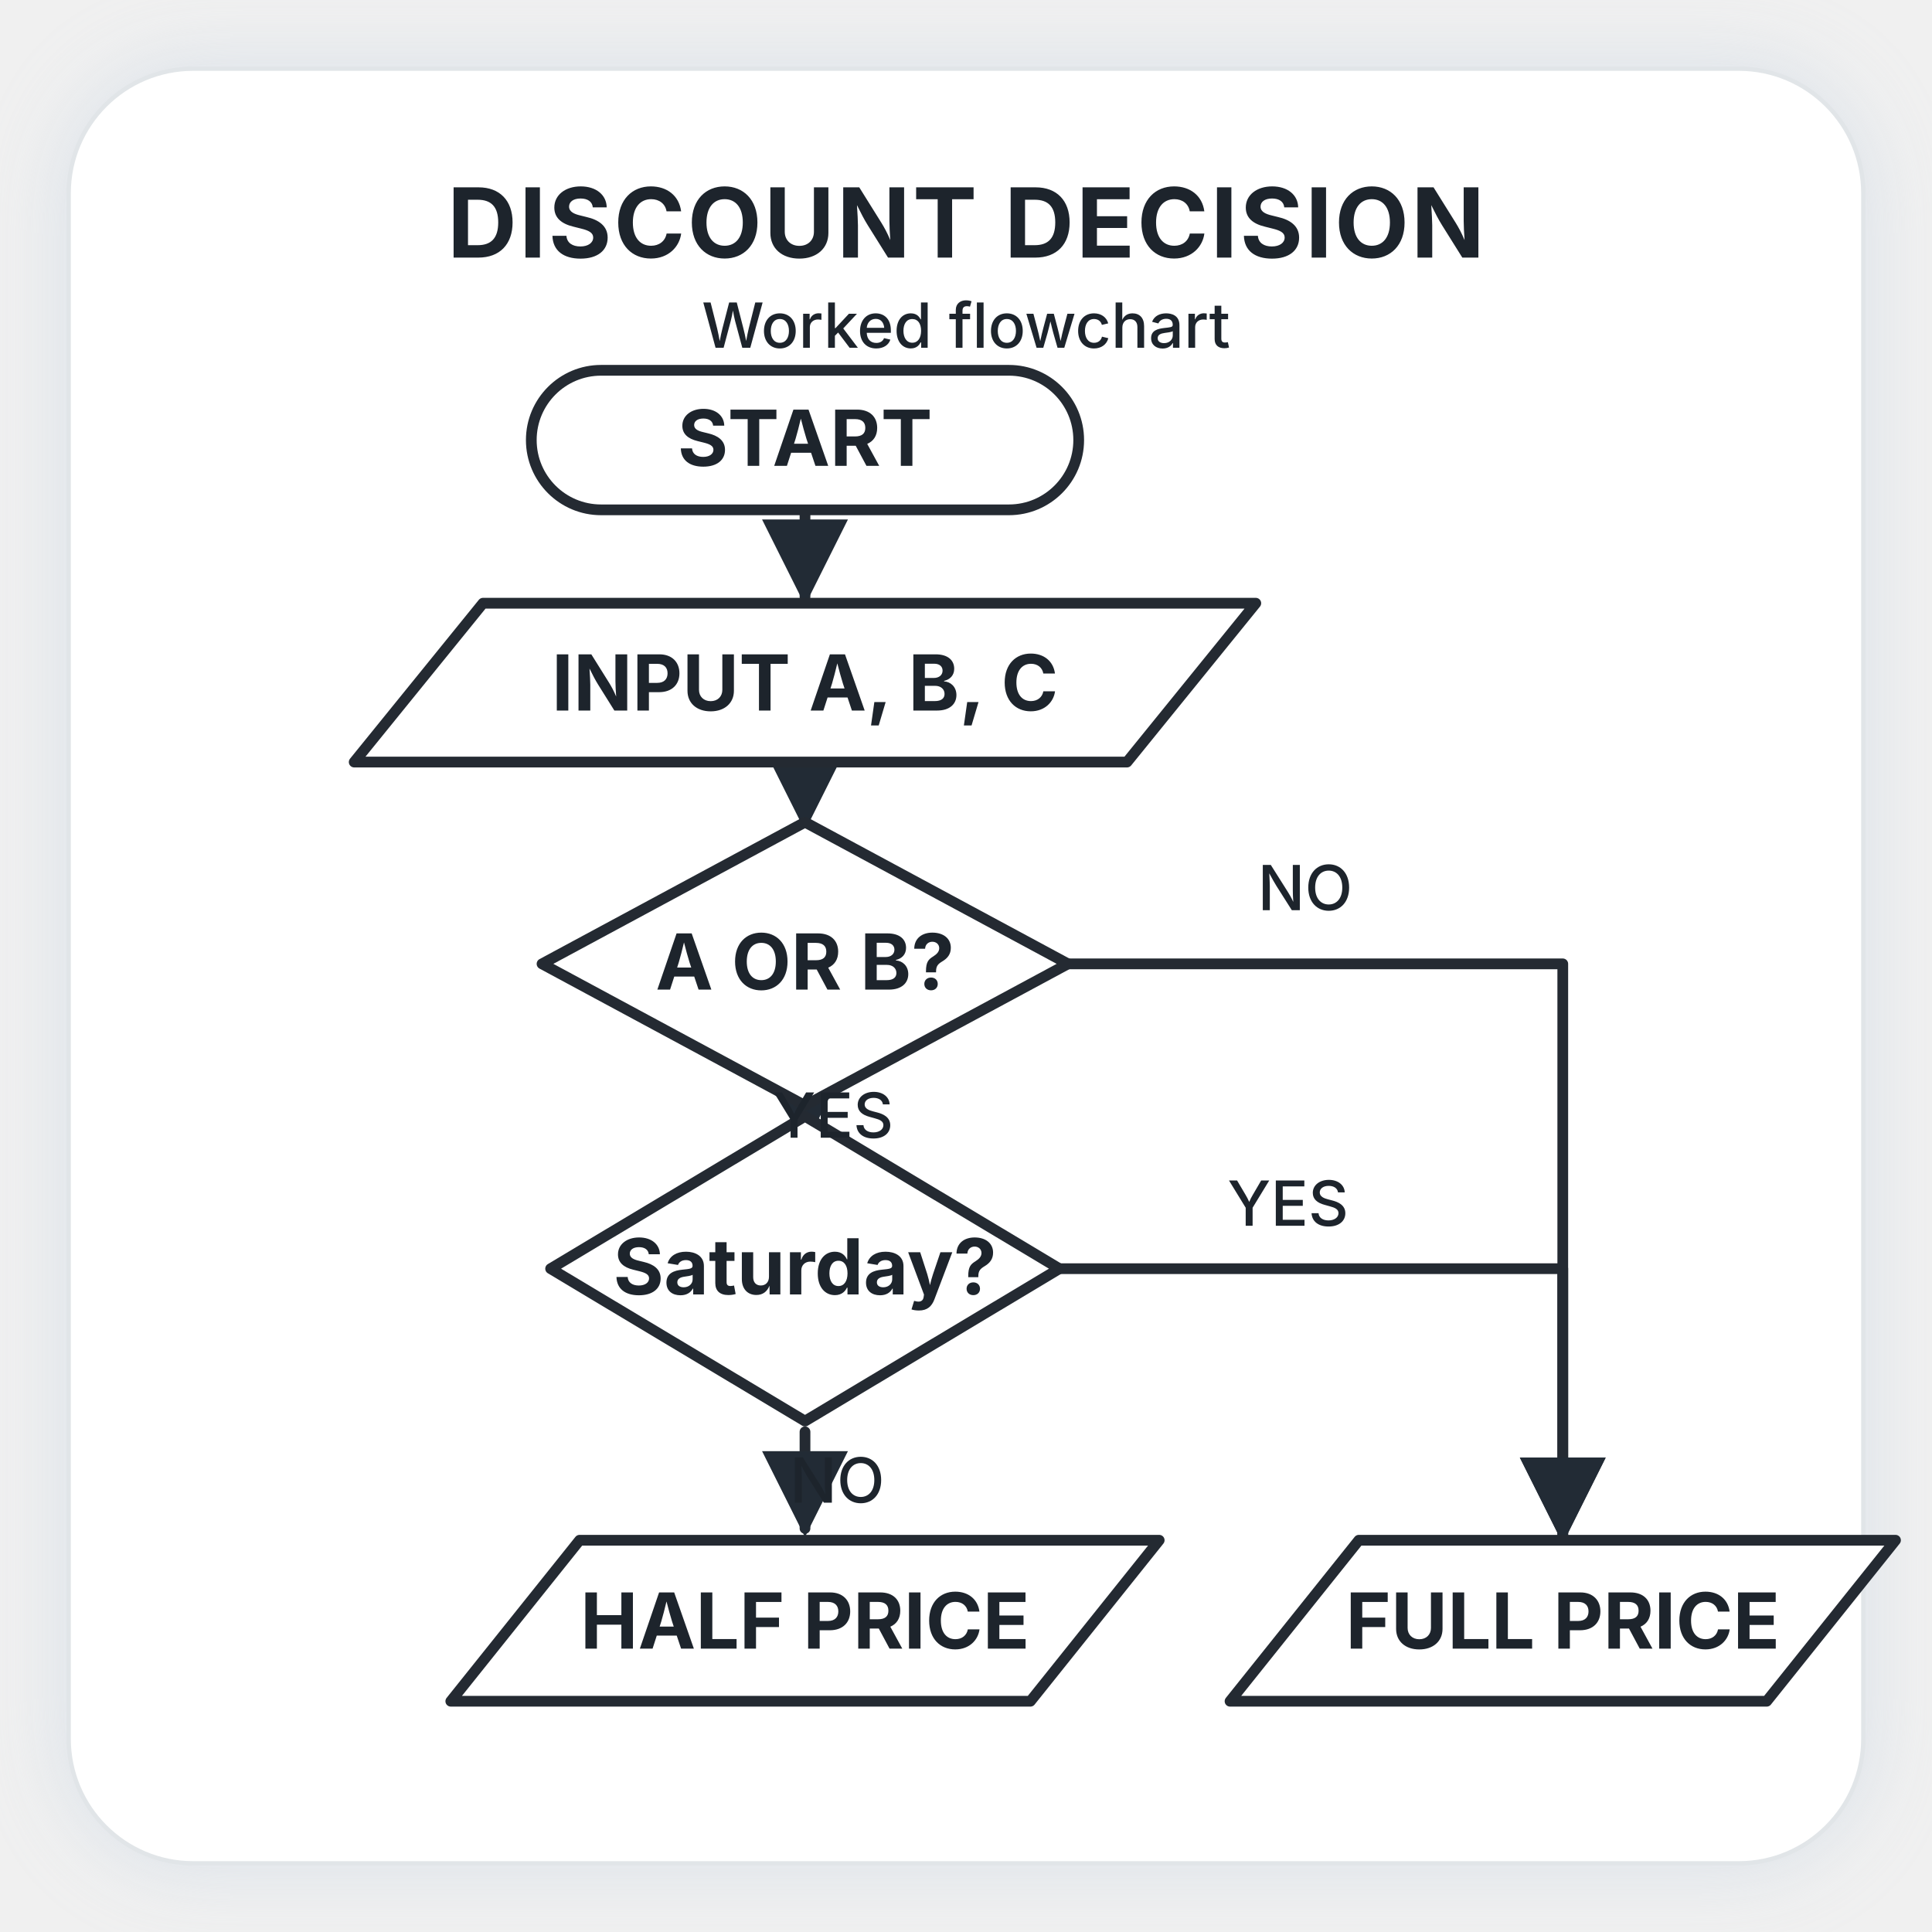
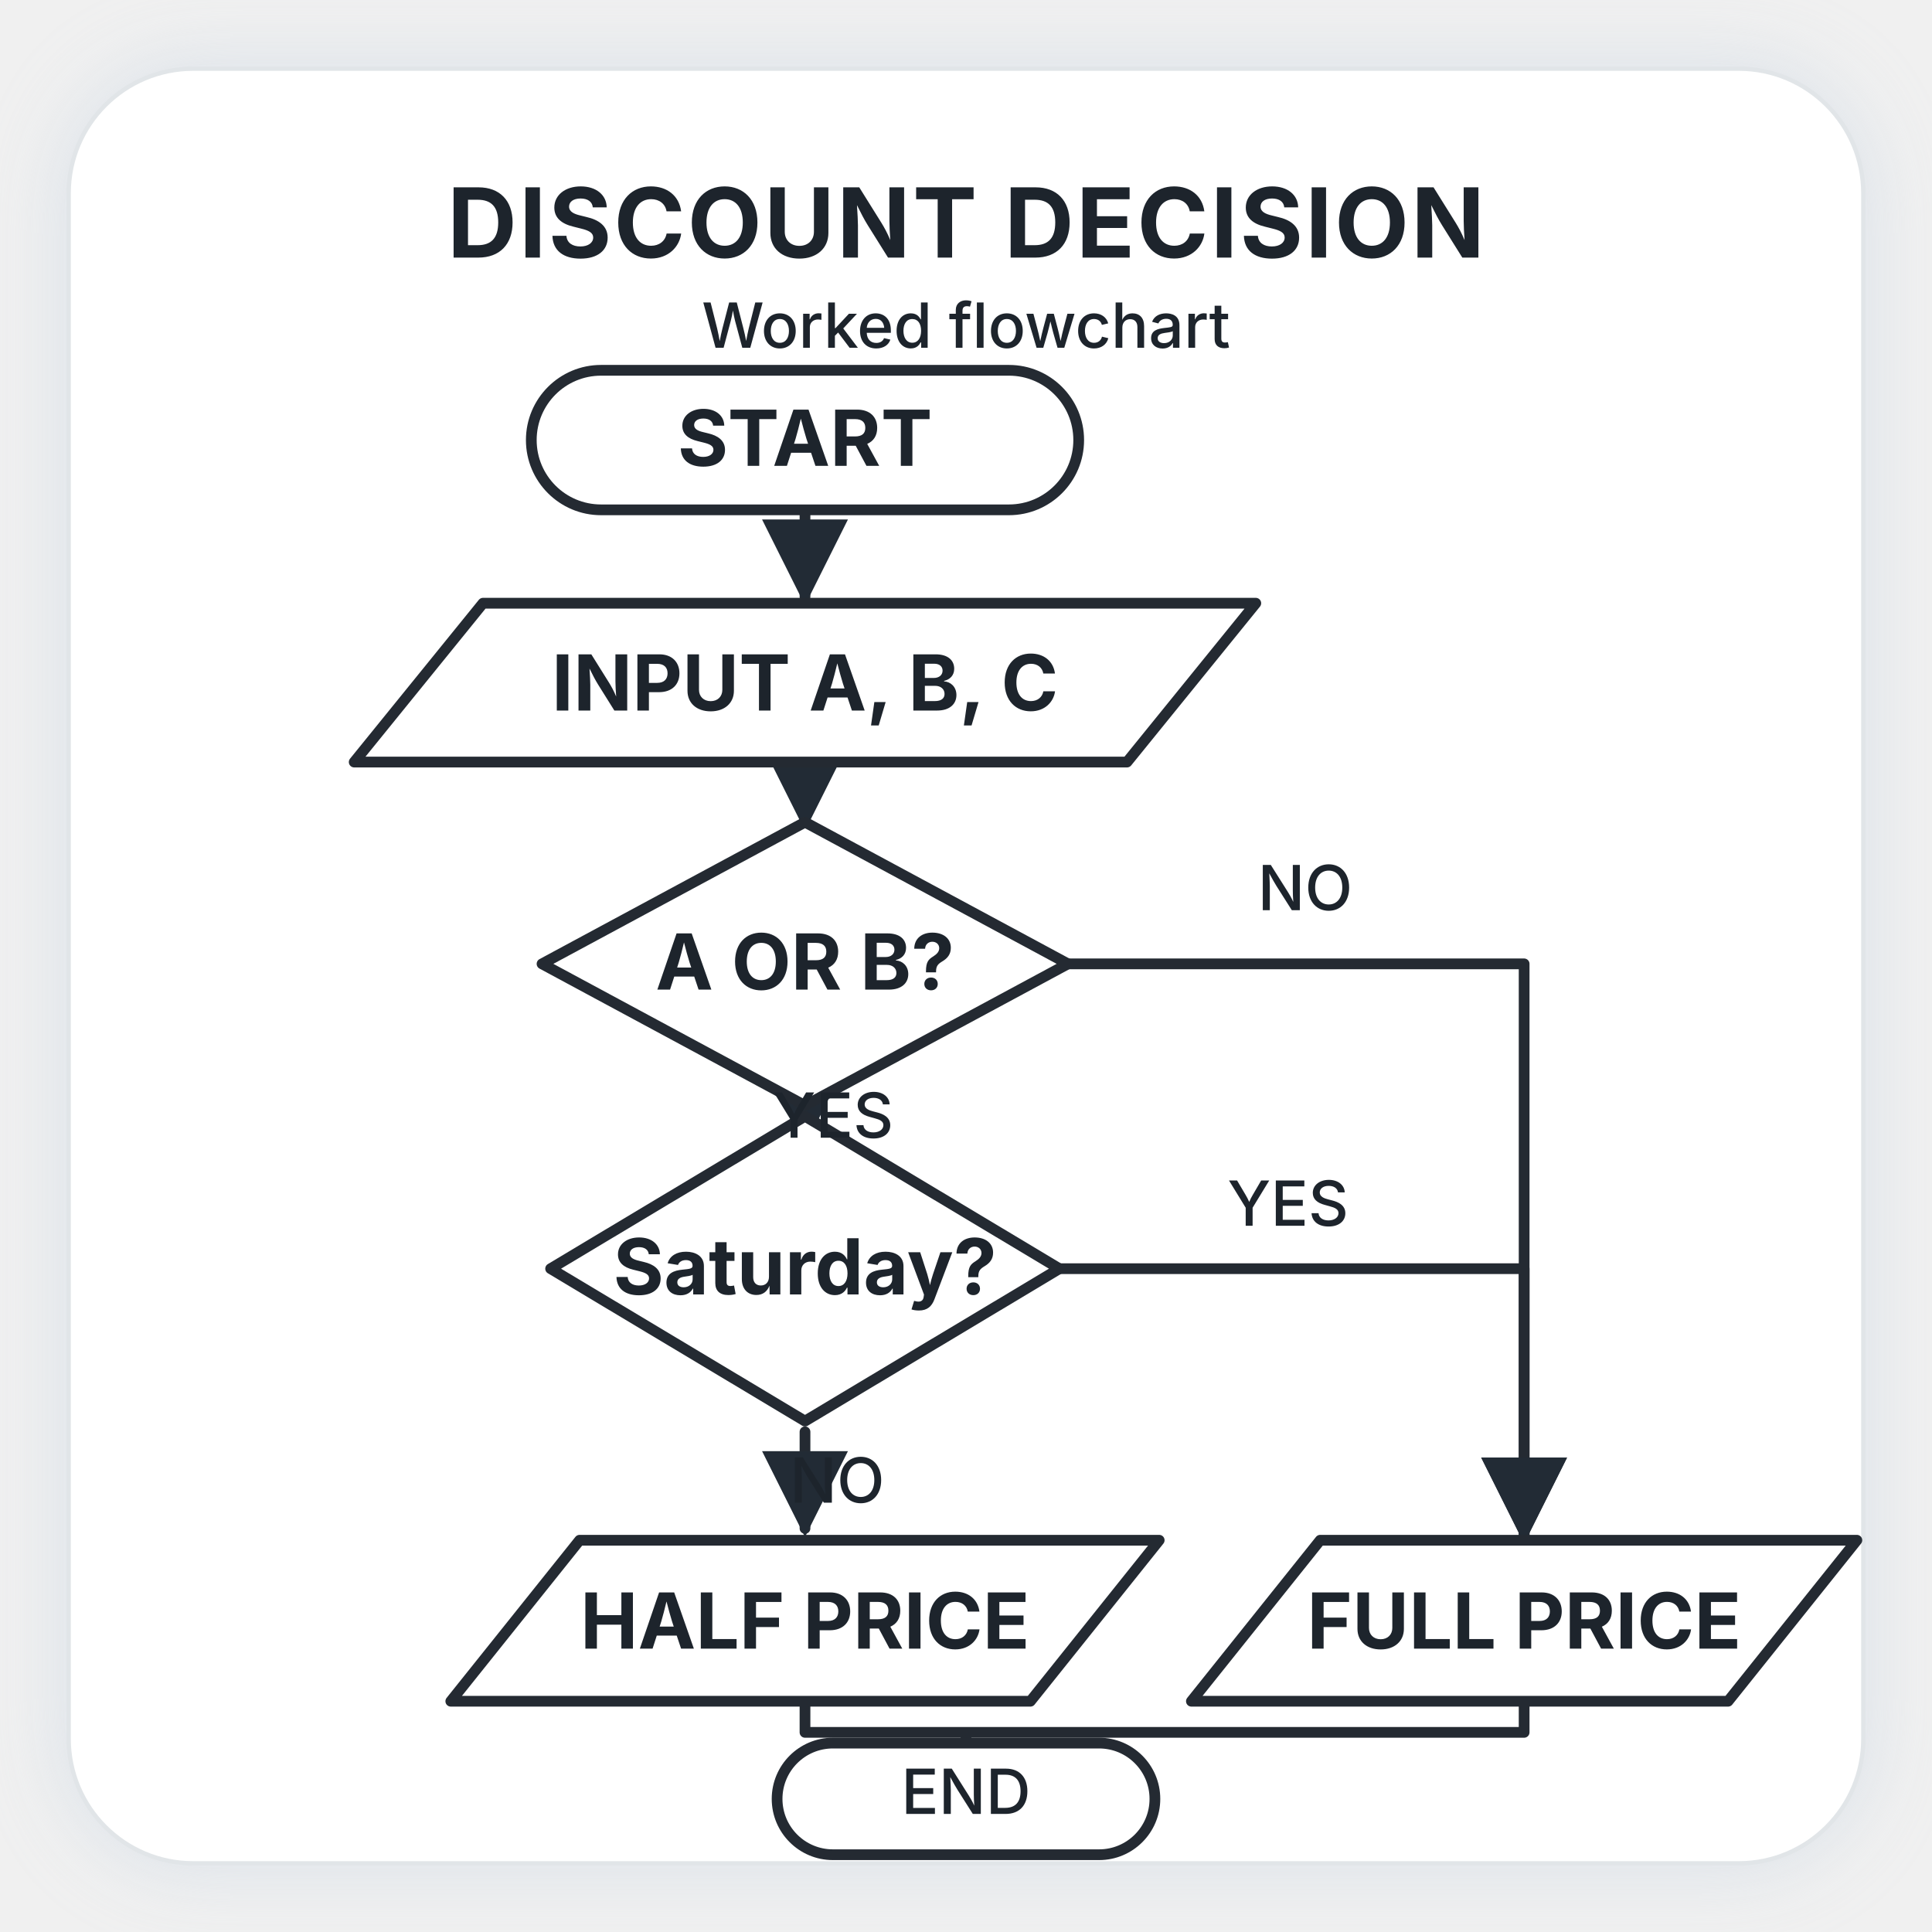
<svg xmlns="http://www.w3.org/2000/svg" viewBox="0 0 900 900" width="900" height="900" role="img" aria-labelledby="discount-flow-title discount-flow-desc">
  <defs>
    <filter id="softEdge" x="-25%" y="-25%" width="150%" height="150%">
      <feGaussianBlur stdDeviation="16" />
    </filter>
    <filter id="componentShadow" x="-20%" y="-20%" width="140%" height="140%">
      <feGaussianBlur stdDeviation="7" />
    </filter>
    <marker id="arrow" viewBox="0 0 10 10" refX="9" refY="5" markerWidth="8" markerHeight="8" orient="auto-start-reverse">
      <path d="M0 0 L10 5 L0 10" fill="#222b35" />
    </marker>
  </defs>
  <rect x="25" y="25" width="850" height="850" rx="68" fill="#c5d3e2" opacity=".38" filter="url(#softEdge)" />
  <rect x="32" y="32" width="836" height="836" rx="58" fill="#fff" stroke="#e1e5e8" stroke-width="2" />
  <style>
text{fill:#1d242c;font-family:Inter,Arial,Helvetica,sans-serif}
.head{font-weight:750;font-size:45px;letter-spacing:1px}
.label{font-weight:650;font-size:36px}
.small{font-weight:550;font-size:29px}
.big{font-weight:750;font-size:46px}
.link{fill:none;stroke:#242a32;stroke-width:5;stroke-linecap:round;stroke-linejoin:round}
.device{fill:#fff;stroke:#242a32;stroke-width:5;stroke-linejoin:round}
.gridline{fill:#fff;stroke:#303842;stroke-width:4}
</style>
  <text class="head" x="450" y="120" text-anchor="middle">DISCOUNT DECISION</text>
  <text class="small" x="450" y="162" text-anchor="middle">Worked flowchart</text>
  <g class="link" marker-end="url(#arrow)">
    <path d="M375 236 V278" />
    <path d="M375 351 V383" />
    <path d="M375 514 V530" />
    <path d="M375 667 V712" />
-     <path d="M497 449 H728 V715" />
-     <path d="M493 591 H728 V715" />
+     <path d="M497 449 H710 V715" />
+     <path d="M493 591 H710 V715" />
  </g>
  <rect class="device" x="247.5" y="172.5" width="255" height="65" rx="32.5" />
  <text class="label" x="375" y="217" text-anchor="middle">START</text>
  <path class="device" d="M225 281 H585 L525 355 H165 Z" />
  <text class="label" x="375" y="331" text-anchor="middle">INPUT A, B, C</text>
  <path class="device" d="M375 383 L497.5 449 L375 515 L252.5 449 Z" />
  <text class="label" x="375" y="461" text-anchor="middle">A OR B?</text>
  <path class="device" d="M375 520 L493.5 591 L375 662 L256.5 591 Z" />
  <text class="label" x="375" y="603" text-anchor="middle">Saturday?</text>
  <text class="small" x="388" y="530" text-anchor="middle">YES</text>
  <text class="small" x="608" y="424" text-anchor="middle">NO</text>
  <text class="small" x="390" y="700" text-anchor="middle">NO</text>
  <text class="small" x="600" y="571" text-anchor="middle">YES</text>
  <path class="device" d="M270 717.5 H540 L480 792.5 H210 Z" />
  <text class="label" x="375" y="768" text-anchor="middle">HALF PRICE</text>
-   <path class="device" d="M633 717.5 H883 L823 792.5 H573 Z" />
-   <text class="label" x="728" y="768" text-anchor="middle">FULL PRICE</text>
+   <path class="device" d="M615 717.5 H865 L805 792.5 H555 Z" />
+   <text class="label" x="710" y="768" text-anchor="middle">FULL PRICE</text>
+   <path class="link" d="M375 793 V807 H450 V812 M710 793 V807 H450" />
+   <rect class="device" x="362" y="812" width="176" height="52" rx="26" />
+   <text class="small" x="450" y="845" text-anchor="middle">END</text>
</svg>
